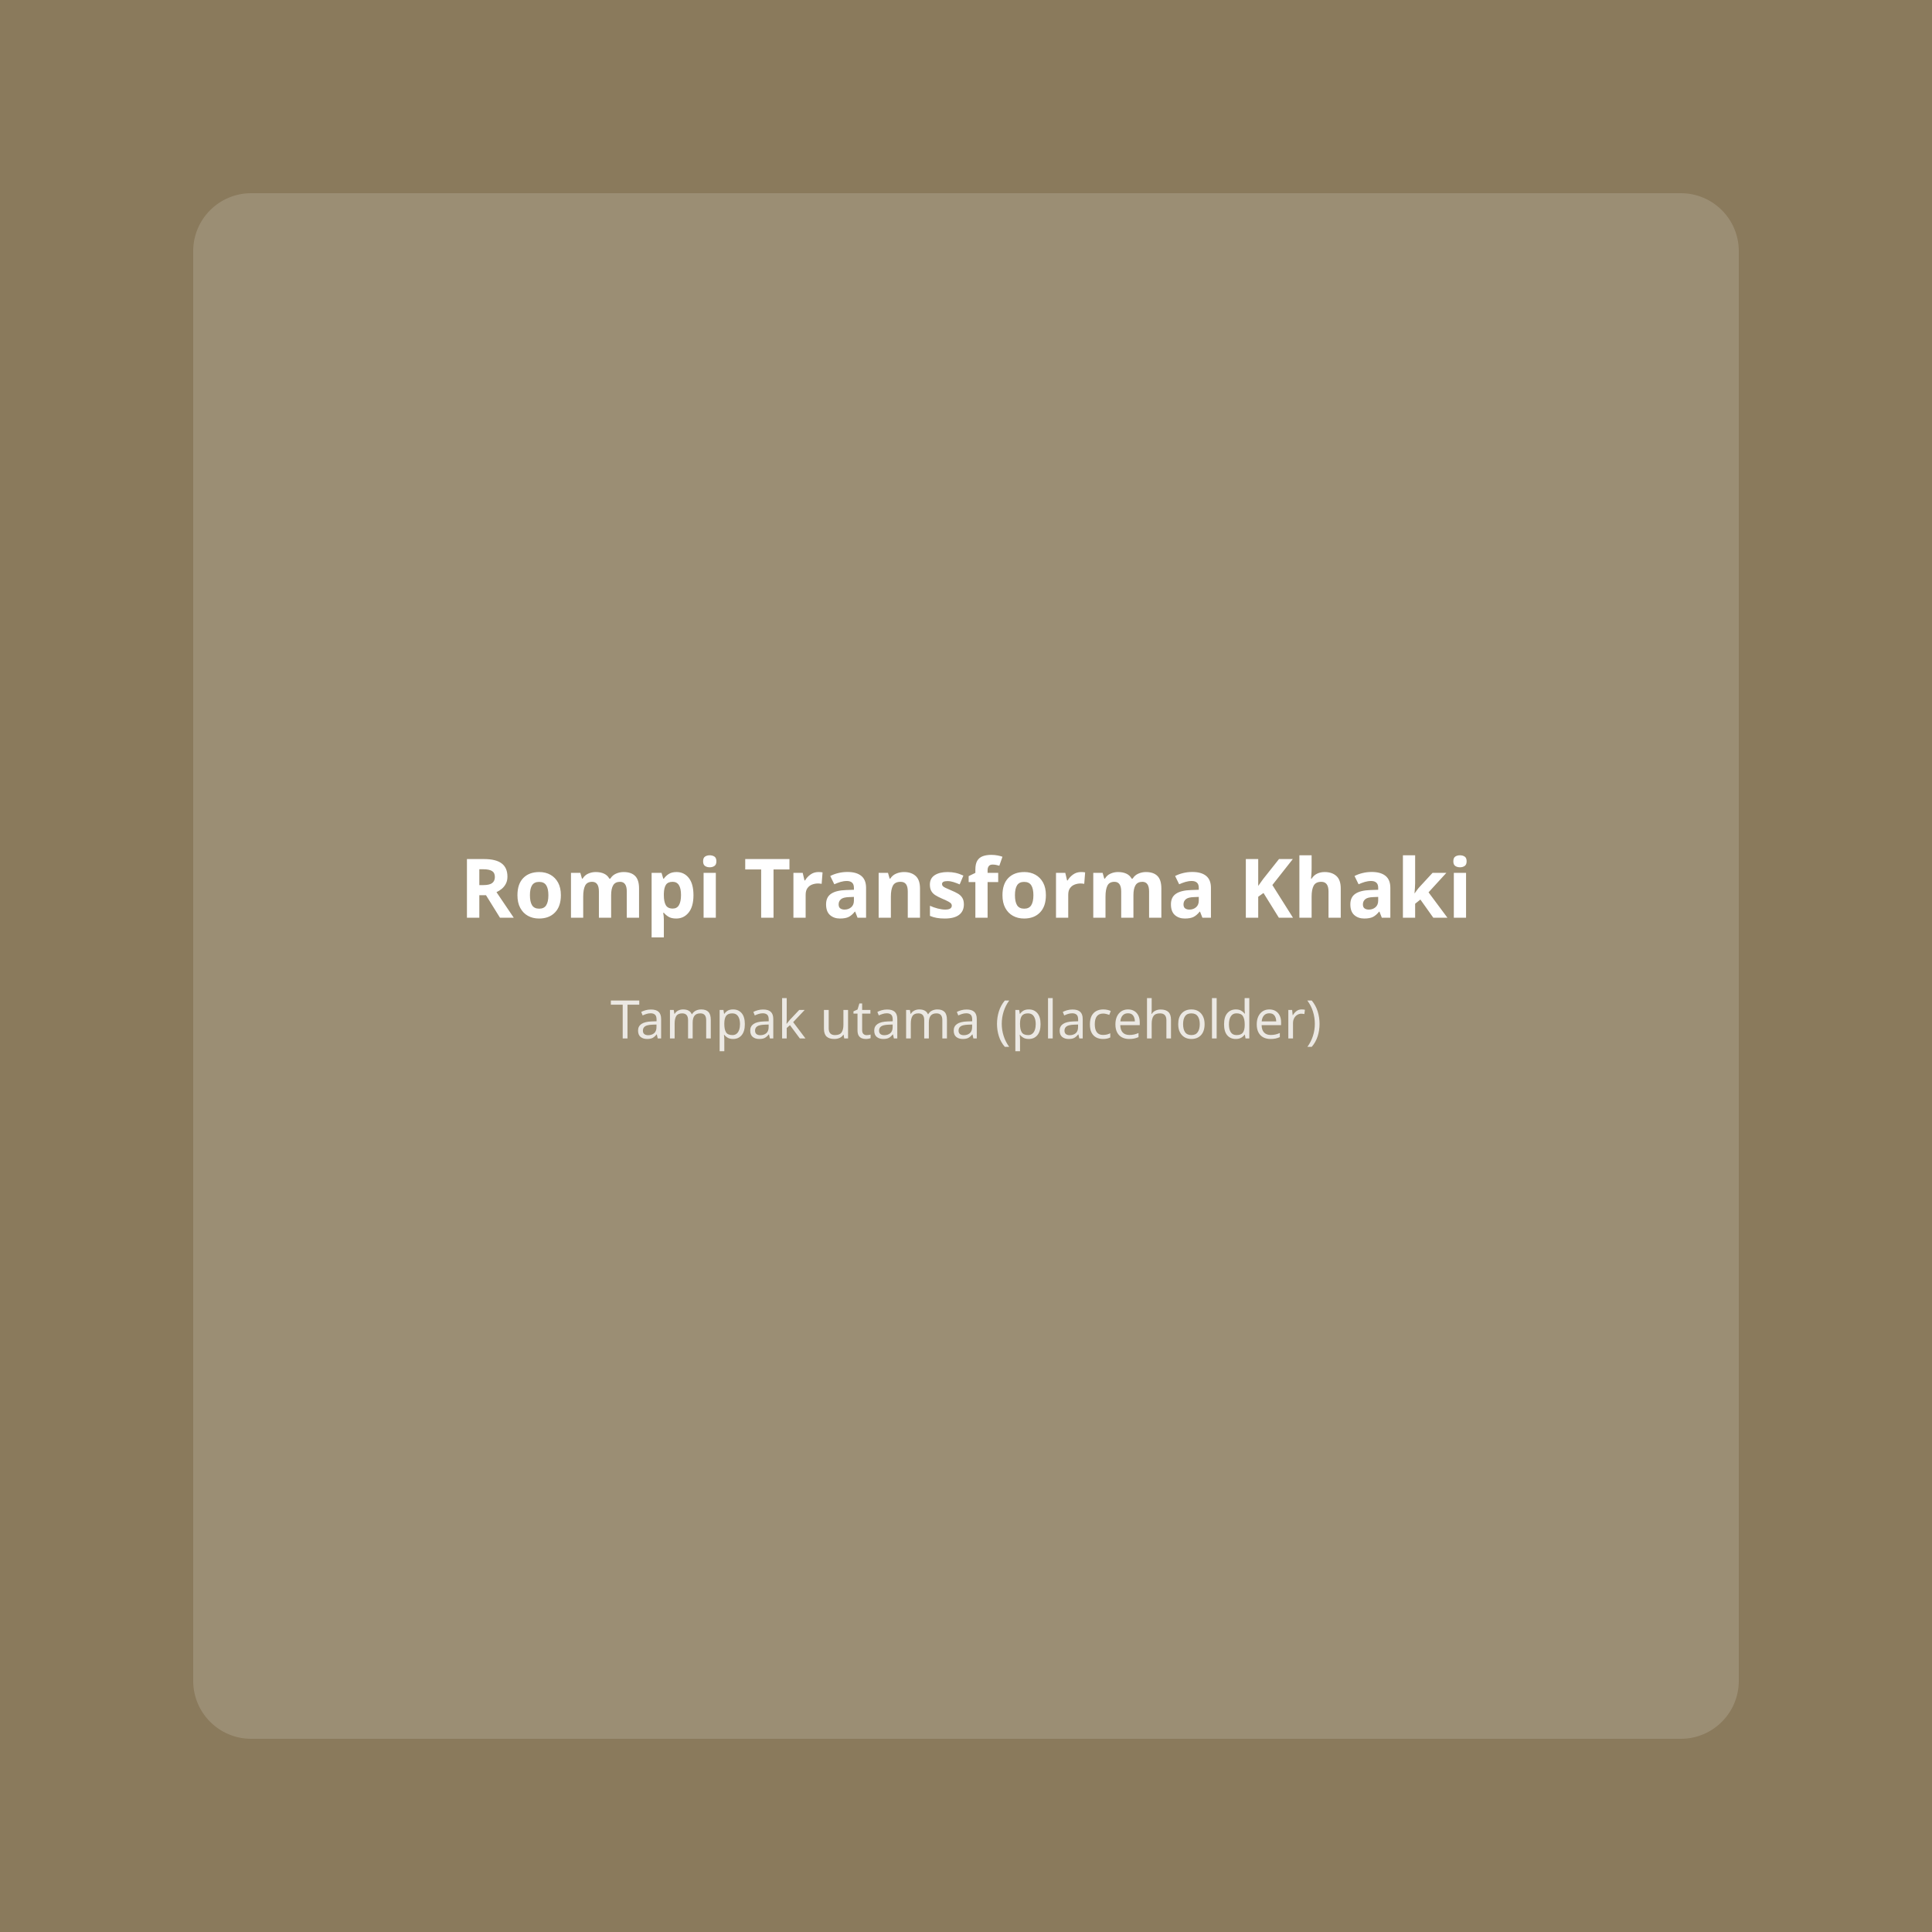
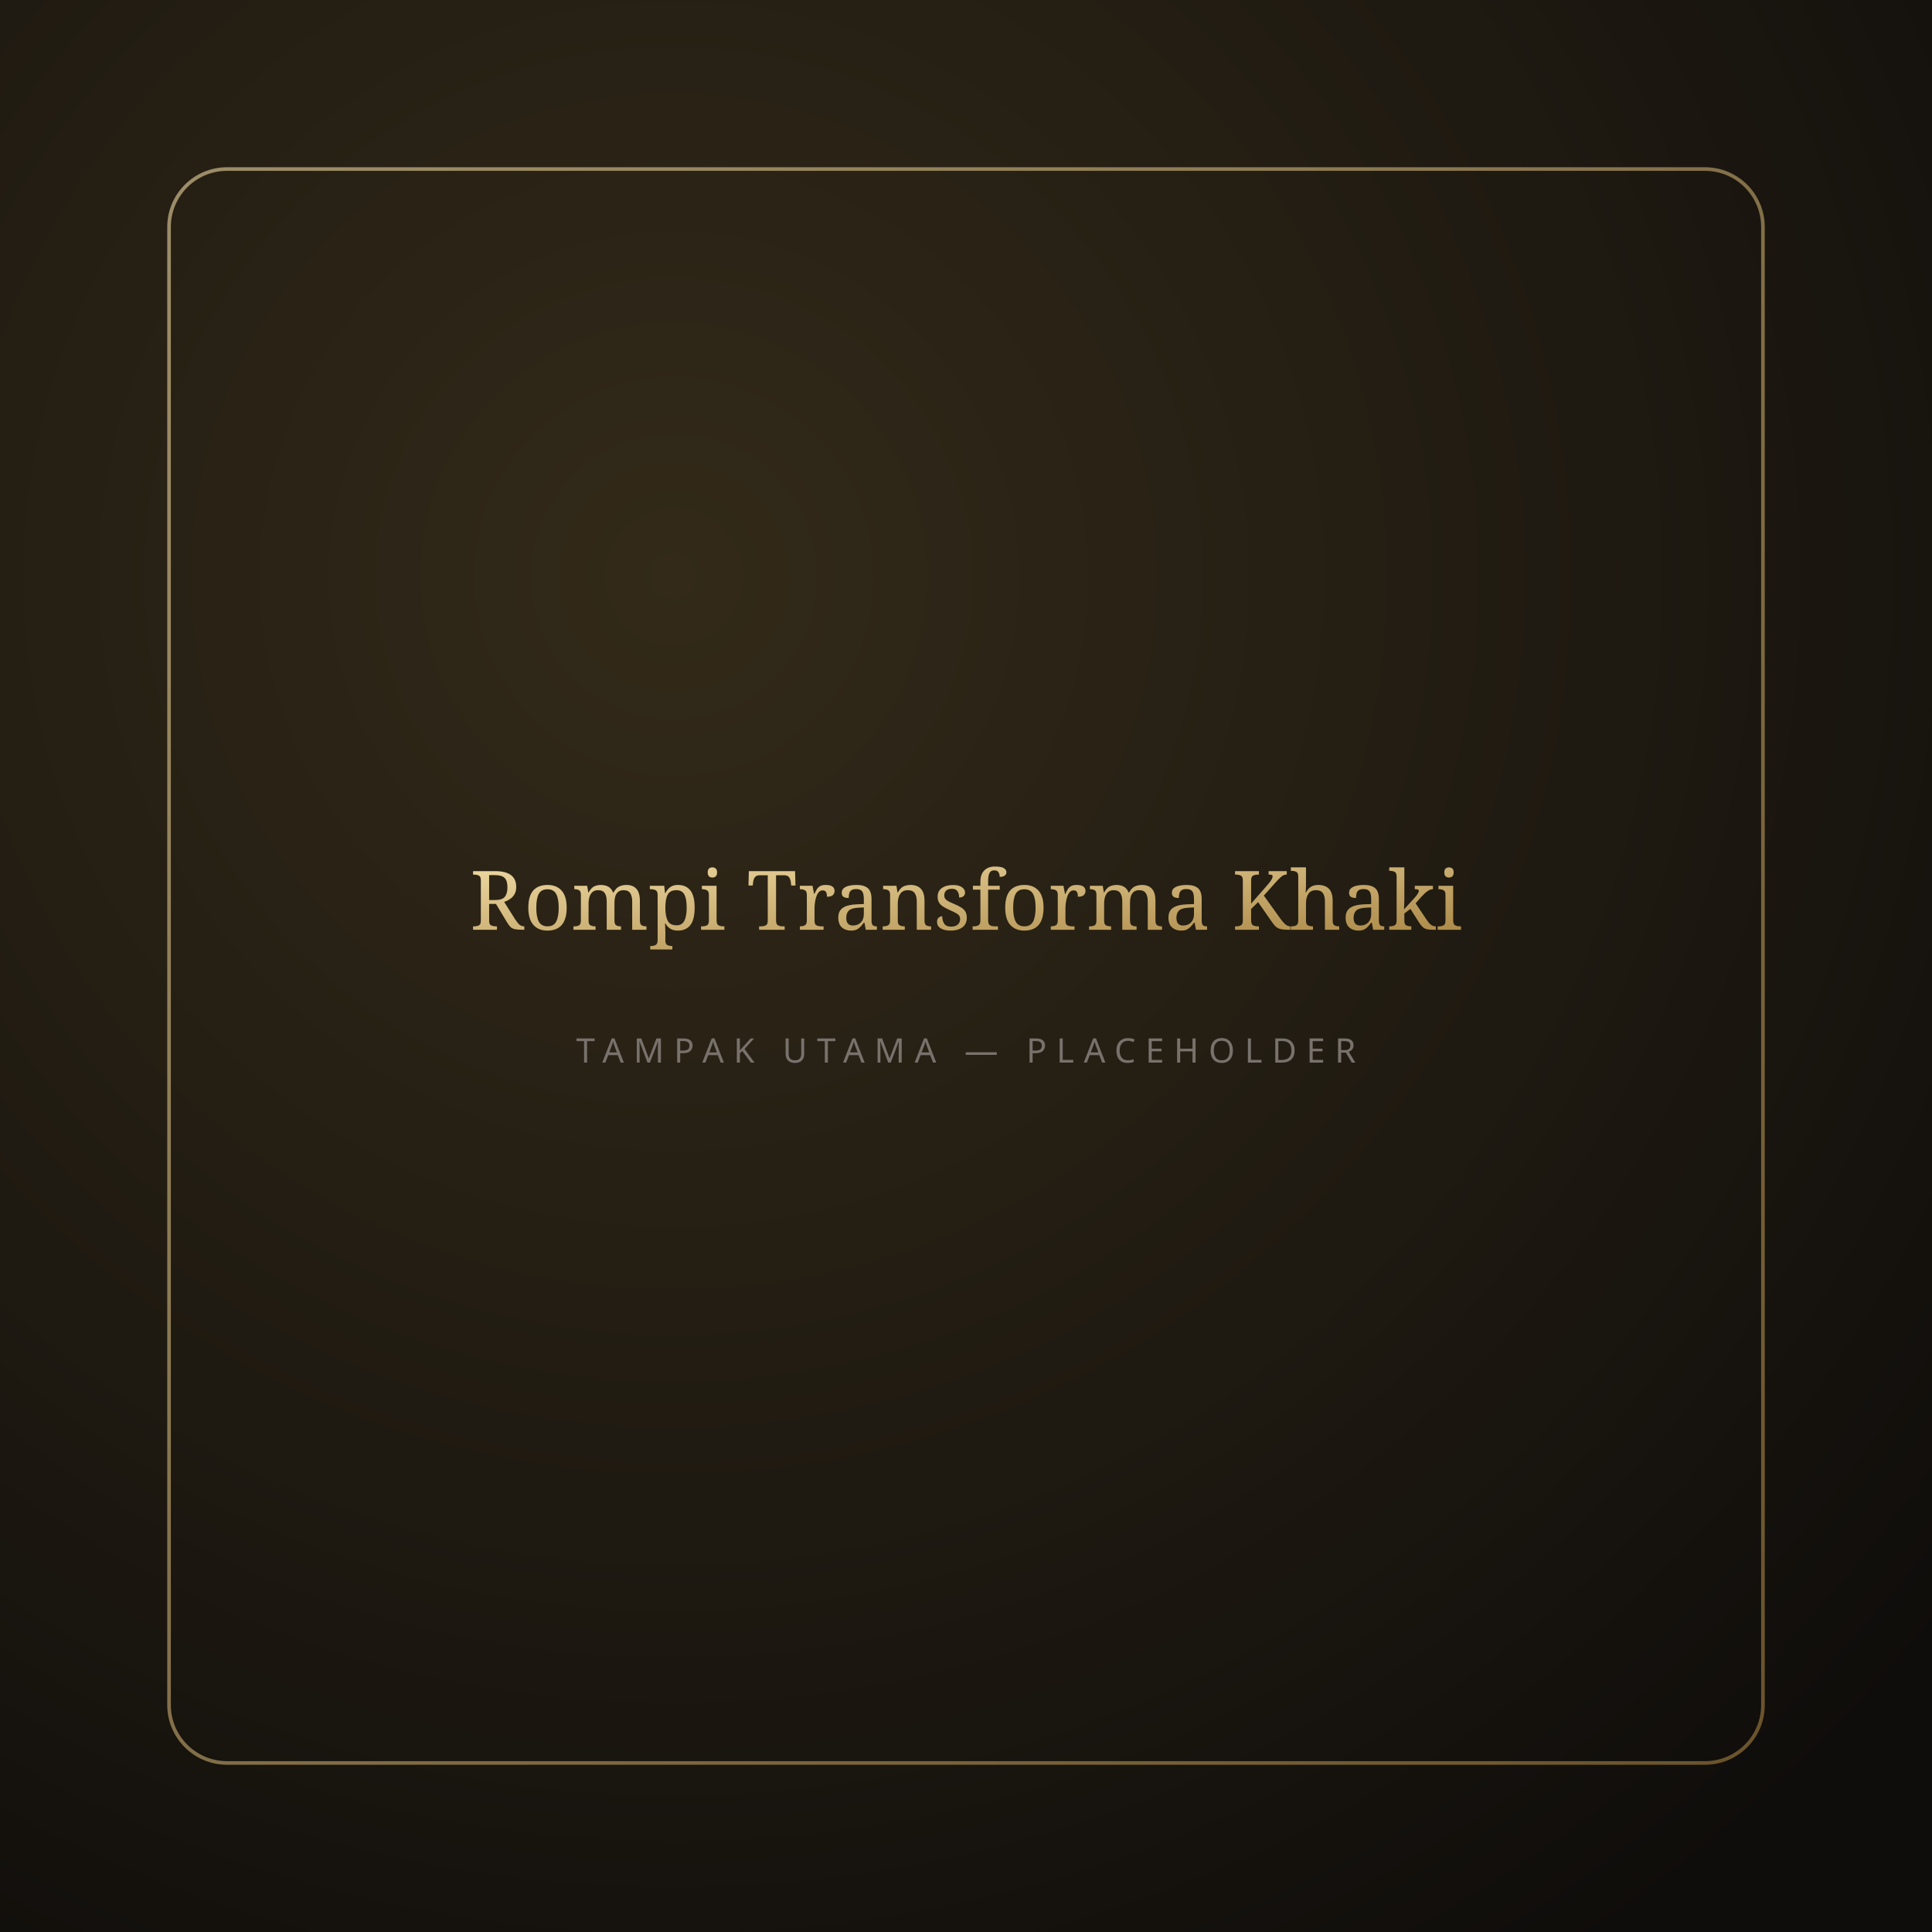
<svg xmlns="http://www.w3.org/2000/svg" width="800" height="800" viewBox="0 0 800 800">
-   <rect width="800" height="800" fill="#8a7a5c" />
-   <rect x="80" y="80" width="640" height="640" rx="24" fill="#ffffff" fill-opacity="0.15" />
-   <text x="400" y="380" text-anchor="middle" font-family="sans-serif" font-size="34" fill="#ffffff" font-weight="bold">Rompi Transforma Khaki</text>
-   <text x="400" y="430" text-anchor="middle" font-family="sans-serif" font-size="22" fill="#ffffff" fill-opacity="0.8">Tampak utama (placeholder)</text>
+   <defs>
+     <radialGradient id="glow" cx="35%" cy="30%" r="85%">
+       <stop offset="0%" stop-color="#332a19" />
+       <stop offset="100%" stop-color="#0f0d0b" />
+     </radialGradient>
+     <linearGradient id="gold" x1="0" y1="0" x2="1" y2="1">
+       <stop offset="0%" stop-color="#ecd7a0" />
+       <stop offset="100%" stop-color="#a5813f" />
+     </linearGradient>
+   </defs>
+   <rect width="800" height="800" fill="url(#glow)" />
+   <rect x="70" y="70" width="660" height="660" rx="24" fill="none" stroke="url(#gold)" stroke-width="1.5" opacity="0.6" />
+   <text x="400" y="385" text-anchor="middle" font-family="Georgia, serif" font-size="34" fill="url(#gold)">Rompi Transforma Khaki</text>
+   <text x="400" y="440" text-anchor="middle" font-family="sans-serif" font-size="14" letter-spacing="4" fill="#78716c">TAMPAK UTAMA — PLACEHOLDER</text>
</svg>
